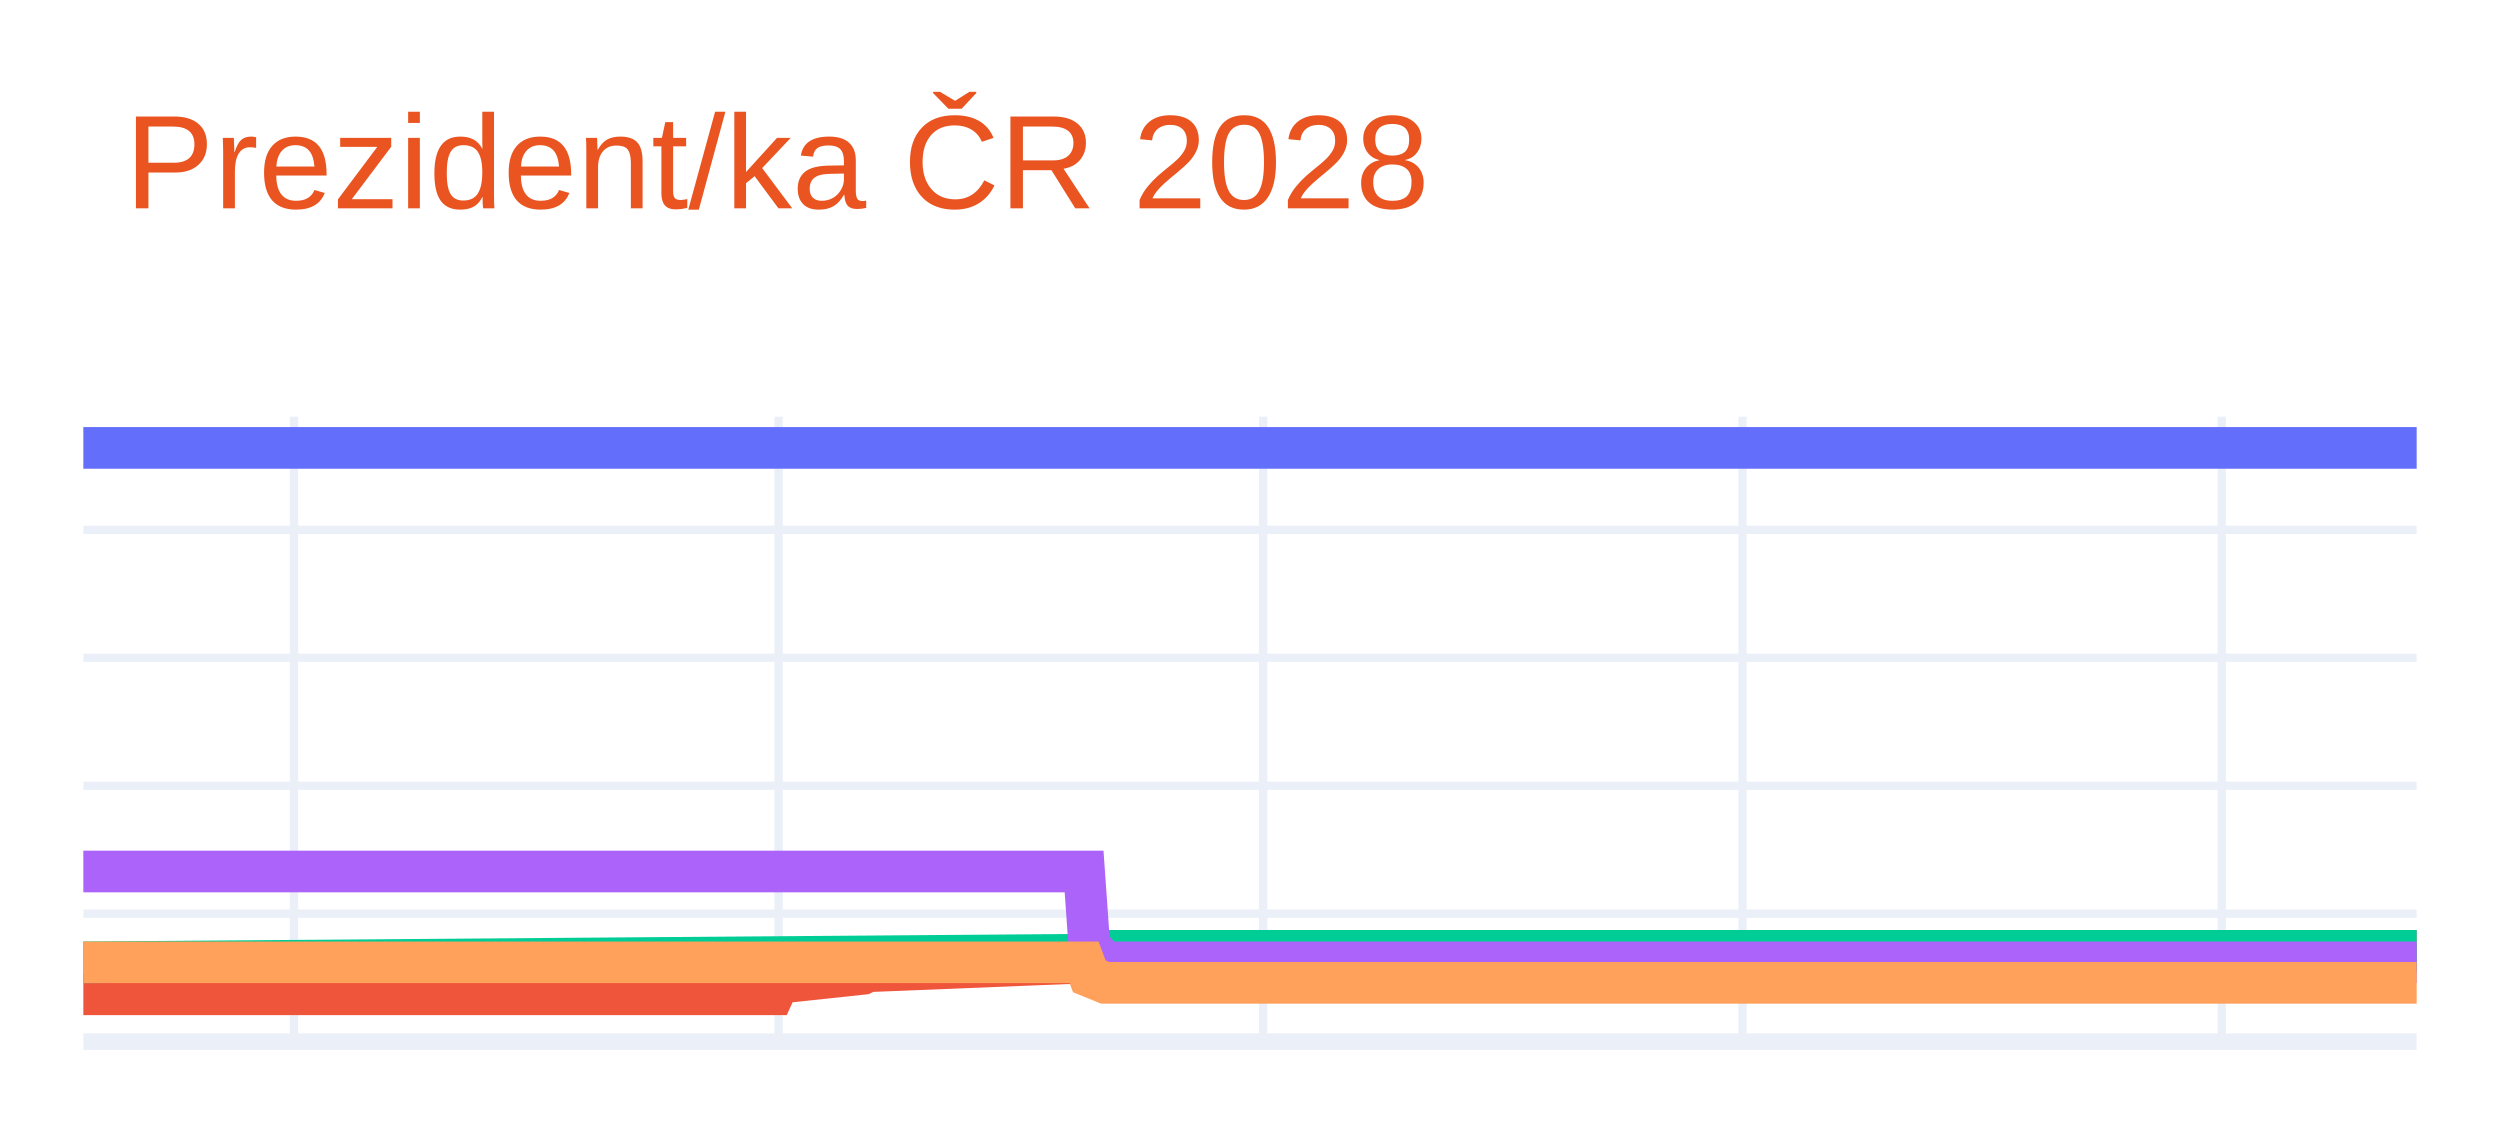
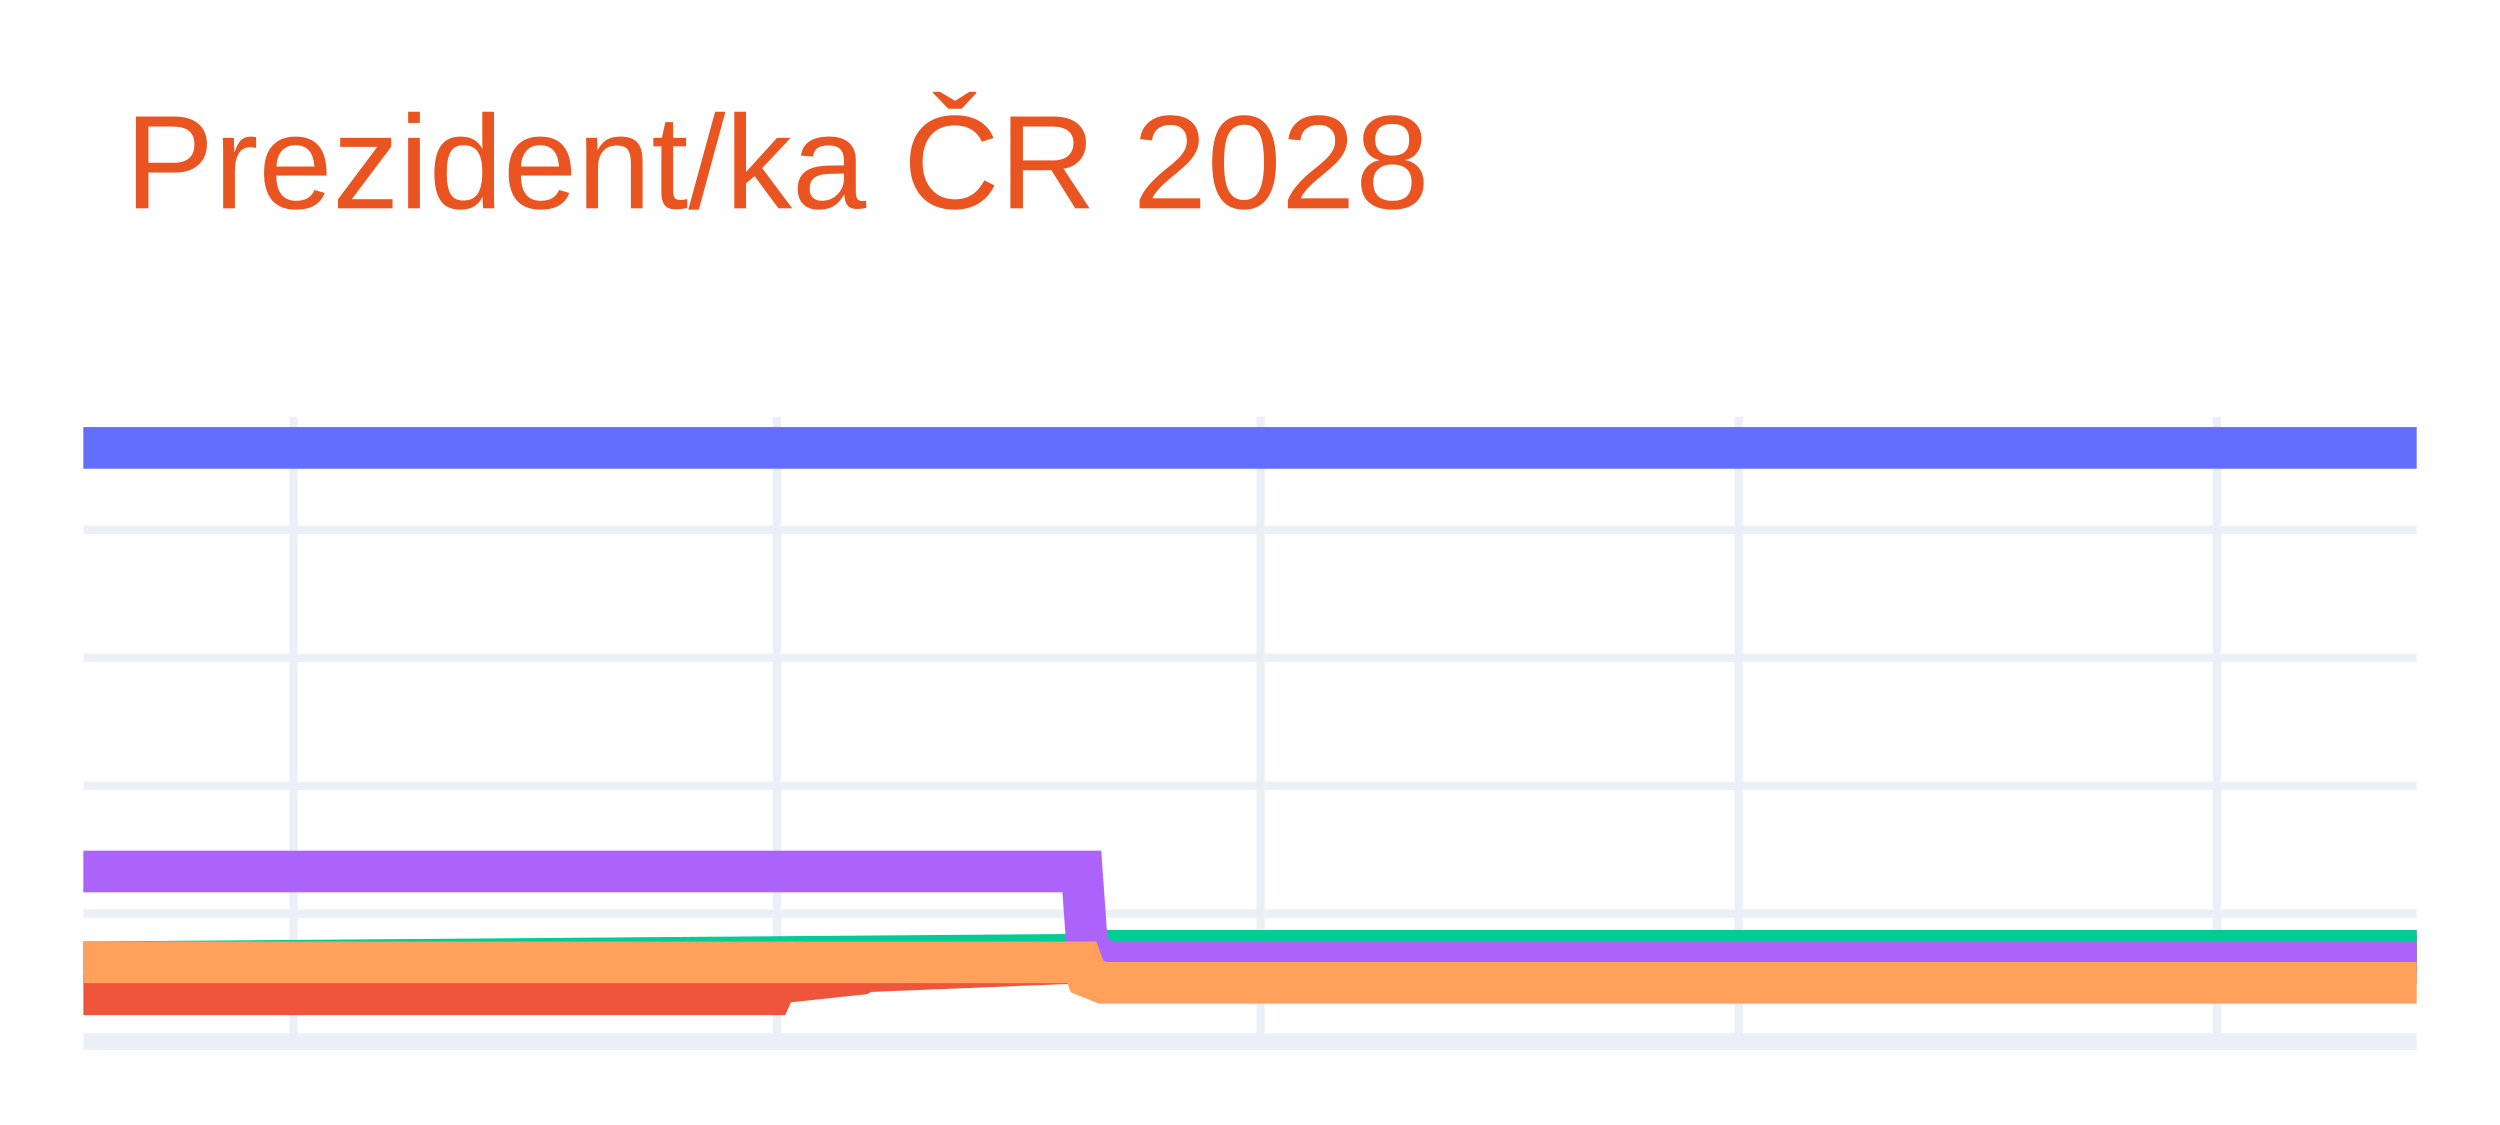
<svg xmlns="http://www.w3.org/2000/svg" class="main-svg" width="300" height="135" style="" viewBox="0 0 300 135">
  <rect x="0" y="0" width="300" height="135" style="fill: rgb(255, 255, 255); fill-opacity: 1;" />
-   <defs id="defs-98ea97">
+   <defs id="defs-096851">
    <g class="clips">
-       <clipPath id="clip98ea97xyplot" class="plotclip">
+       <clipPath id="clip096851xyplot" class="plotclip">
        <rect width="280" height="75" />
      </clipPath>
-       <clipPath class="axesclip" id="clip98ea97x">
+       <clipPath class="axesclip" id="clip096851x">
        <rect x="10" y="0" width="280" height="135" />
      </clipPath>
-       <clipPath class="axesclip" id="clip98ea97y">
+       <clipPath class="axesclip" id="clip096851y">
        <rect x="0" y="50" width="300" height="75" />
      </clipPath>
-       <clipPath class="axesclip" id="clip98ea97xy">
+       <clipPath class="axesclip" id="clip096851xy">
        <rect x="10" y="50" width="280" height="75" />
      </clipPath>
    </g>
    <g class="gradients" />
    <g class="patterns" />
  </defs>
  <g class="bglayer" />
  <g class="layer-below">
    <g class="imagelayer" />
    <g class="shapelayer" />
  </g>
  <g class="cartesianlayer">
    <g class="subplot xy">
      <g class="layer-subplot">
        <g class="shapelayer" />
        <g class="imagelayer" />
      </g>
      <g class="minor-gridlayer">
        <g class="x" />
        <g class="y" />
      </g>
      <g class="gridlayer">
        <g class="x">
-           <path class="xgrid crisp" transform="translate(35.28,0)" d="M0,50v75" style="stroke: rgb(235, 240, 248); stroke-opacity: 1; stroke-width: 1px;" />
-           <path class="xgrid crisp" transform="translate(93.43,0)" d="M0,50v75" style="stroke: rgb(235, 240, 248); stroke-opacity: 1; stroke-width: 1px;" />
-           <path class="xgrid crisp" transform="translate(151.58,0)" d="M0,50v75" style="stroke: rgb(235, 240, 248); stroke-opacity: 1; stroke-width: 1px;" />
-           <path class="xgrid crisp" transform="translate(209.1,0)" d="M0,50v75" style="stroke: rgb(235, 240, 248); stroke-opacity: 1; stroke-width: 1px;" />
-           <path class="xgrid crisp" transform="translate(266.61,0)" d="M0,50v75" style="stroke: rgb(235, 240, 248); stroke-opacity: 1; stroke-width: 1px;" />
+           <path class="xgrid crisp" transform="translate(35.23,0)" d="M0,50v75" style="stroke: rgb(235, 240, 248); stroke-opacity: 1; stroke-width: 1px;" />
+           <path class="xgrid crisp" transform="translate(93.24,0)" d="M0,50v75" style="stroke: rgb(235, 240, 248); stroke-opacity: 1; stroke-width: 1px;" />
+           <path class="xgrid crisp" transform="translate(151.26,0)" d="M0,50v75" style="stroke: rgb(235, 240, 248); stroke-opacity: 1; stroke-width: 1px;" />
+           <path class="xgrid crisp" transform="translate(208.65,0)" d="M0,50v75" style="stroke: rgb(235, 240, 248); stroke-opacity: 1; stroke-width: 1px;" />
+           <path class="xgrid crisp" transform="translate(266.04,0)" d="M0,50v75" style="stroke: rgb(235, 240, 248); stroke-opacity: 1; stroke-width: 1px;" />
        </g>
        <g class="y">
          <path class="ygrid crisp" transform="translate(0,109.64)" d="M10,0h280" style="stroke: rgb(235, 240, 248); stroke-opacity: 1; stroke-width: 1px;" />
          <path class="ygrid crisp" transform="translate(0,94.29)" d="M10,0h280" style="stroke: rgb(235, 240, 248); stroke-opacity: 1; stroke-width: 1px;" />
          <path class="ygrid crisp" transform="translate(0,78.93)" d="M10,0h280" style="stroke: rgb(235, 240, 248); stroke-opacity: 1; stroke-width: 1px;" />
          <path class="ygrid crisp" transform="translate(0,63.58)" d="M10,0h280" style="stroke: rgb(235, 240, 248); stroke-opacity: 1; stroke-width: 1px;" />
        </g>
      </g>
      <g class="zerolinelayer">
        <path class="yzl zl crisp" transform="translate(0,125)" d="M10,0h280" style="stroke: rgb(235, 240, 248); stroke-opacity: 1; stroke-width: 2px;" />
      </g>
      <g class="layer-between">
        <g class="shapelayer" />
        <g class="imagelayer" />
      </g>
      <path class="xlines-below" />
      <path class="ylines-below" />
      <g class="overlines-below" />
      <g class="xaxislayer-below" />
      <g class="yaxislayer-below" />
      <g class="overaxes-below" />
      <g class="overplot">
-         <g class="xy" transform="translate(10,50)" clip-path="url(#clip98ea97xyplot)">
+         <g class="xy" transform="translate(10,50)" clip-path="url(#clip096851xyplot)">
          <g class="scatterlayer mlayer">
-             <g class="trace scatter traceea849b" style="stroke-miterlimit: 2; opacity: 1;">
+             <g class="trace scatter traceaa9eae" style="stroke-miterlimit: 2; opacity: 1;">
              <g class="fills" />
              <g class="errorbars" />
              <g class="lines">
                <path class="js-line" d="M0,3.75L280,3.75" style="vector-effect: none; fill: none; stroke: rgb(99, 110, 250); stroke-opacity: 1; stroke-width: 5px; opacity: 1;" />
              </g>
              <g class="points" />
              <g class="text" />
            </g>
-             <g class="trace scatter trace6747df" style="stroke-miterlimit: 2; opacity: 1;">
+             <g class="trace scatter trace5106a2" style="stroke-miterlimit: 2; opacity: 1;">
              <g class="fills" />
              <g class="errorbars" />
              <g class="lines">
-                 <path class="js-line" d="M0,69.32L82.8,69.32L83.43,67.94L93.54,66.86L94.18,66.55L120.72,65.48L121.35,64.87L280,64.1" style="vector-effect: none; fill: none; stroke: rgb(239, 85, 59); stroke-opacity: 1; stroke-width: 5px; opacity: 1;" />
+                 <path class="js-line" d="M0,69.32L82.61,69.32L83.24,67.94L93.33,66.86L93.96,66.55L120.45,65.48L121.08,64.87L280,64.1" style="vector-effect: none; fill: none; stroke: rgb(239, 85, 59); stroke-opacity: 1; stroke-width: 5px; opacity: 1;" />
              </g>
              <g class="points" />
              <g class="text" />
            </g>
-             <g class="trace scatter tracedf17b9" style="stroke-miterlimit: 2; opacity: 1;">
+             <g class="trace scatter trace0512dc" style="stroke-miterlimit: 2; opacity: 1;">
              <g class="fills" />
              <g class="errorbars" />
              <g class="lines">
-                 <path class="js-line" d="M0,65.48L120.72,64.56L121.35,64.1L280,64.1" style="vector-effect: none; fill: none; stroke: rgb(0, 204, 150); stroke-opacity: 1; stroke-width: 5px; opacity: 1;" />
+                 <path class="js-line" d="M0,65.48L120.45,64.56L121.08,64.1L280,64.1" style="vector-effect: none; fill: none; stroke: rgb(0, 204, 150); stroke-opacity: 1; stroke-width: 5px; opacity: 1;" />
              </g>
              <g class="points" />
              <g class="text" />
            </g>
-             <g class="trace scatter trace65aa0f" style="stroke-miterlimit: 2; opacity: 1;">
+             <g class="trace scatter tracecff486" style="stroke-miterlimit: 2; opacity: 1;">
              <g class="fills" />
              <g class="errorbars" />
              <g class="lines">
-                 <path class="js-line" d="M0,54.58L120.09,54.58L120.72,63.48L122.62,65.48L123.25,65.48L280,65.48" style="vector-effect: none; fill: none; stroke: rgb(171, 99, 250); stroke-opacity: 1; stroke-width: 5px; opacity: 1;" />
+                 <path class="js-line" d="M0,54.58L119.82,54.58L120.45,63.48L122.34,65.48L122.97,65.48L280,65.48" style="vector-effect: none; fill: none; stroke: rgb(171, 99, 250); stroke-opacity: 1; stroke-width: 5px; opacity: 1;" />
              </g>
              <g class="points" />
              <g class="text" />
            </g>
-             <g class="trace scatter trace61a89d" style="stroke-miterlimit: 2; opacity: 1;">
+             <g class="trace scatter trace1712e7" style="stroke-miterlimit: 2; opacity: 1;">
              <g class="fills" />
              <g class="errorbars" />
              <g class="lines">
-                 <path class="js-line" d="M0,65.48L120.09,65.48L120.72,67.17L122.62,67.94L123.25,67.94L280,67.94" style="vector-effect: none; fill: none; stroke: rgb(255, 161, 90); stroke-opacity: 1; stroke-width: 5px; opacity: 1;" />
+                 <path class="js-line" d="M0,65.48L119.82,65.48L120.45,67.17L122.34,67.94L122.97,67.94L280,67.94" style="vector-effect: none; fill: none; stroke: rgb(255, 161, 90); stroke-opacity: 1; stroke-width: 5px; opacity: 1;" />
              </g>
              <g class="points" />
              <g class="text" />
            </g>
          </g>
        </g>
      </g>
      <path class="xlines-above crisp" d="M0,0" style="fill: none;" />
      <path class="ylines-above crisp" d="M0,0" style="fill: none;" />
      <g class="overlines-above" />
      <g class="xaxislayer-above" />
      <g class="yaxislayer-above" />
      <g class="overaxes-above" />
    </g>
  </g>
  <g class="polarlayer" />
  <g class="smithlayer" />
  <g class="ternarylayer" />
  <g class="geolayer" />
  <g class="funnelarealayer" />
  <g class="pielayer" />
  <g class="iciclelayer" />
  <g class="treemaplayer" />
  <g class="sunburstlayer" />
  <g class="glimages" />
-   <defs id="topdefs-98ea97">
+   <defs id="topdefs-096851">
    <g class="clips" />
  </defs>
  <g class="layer-above">
    <g class="imagelayer" />
    <g class="shapelayer" />
  </g>
  <g class="infolayer">
    <g class="g-gtitle">
      <text class="gtitle" x="15" y="25" text-anchor="start" dy="0em" style="opacity: 1; font-family: Ubuntu, verdana, arial, sans-serif; font-size: 16px; fill: rgb(233, 84, 32); fill-opacity: 1; white-space: pre;">Prezident/ka ČR 2028</text>
    </g>
    <g class="g-xtitle" />
    <g class="g-ytitle" />
  </g>
</svg>
